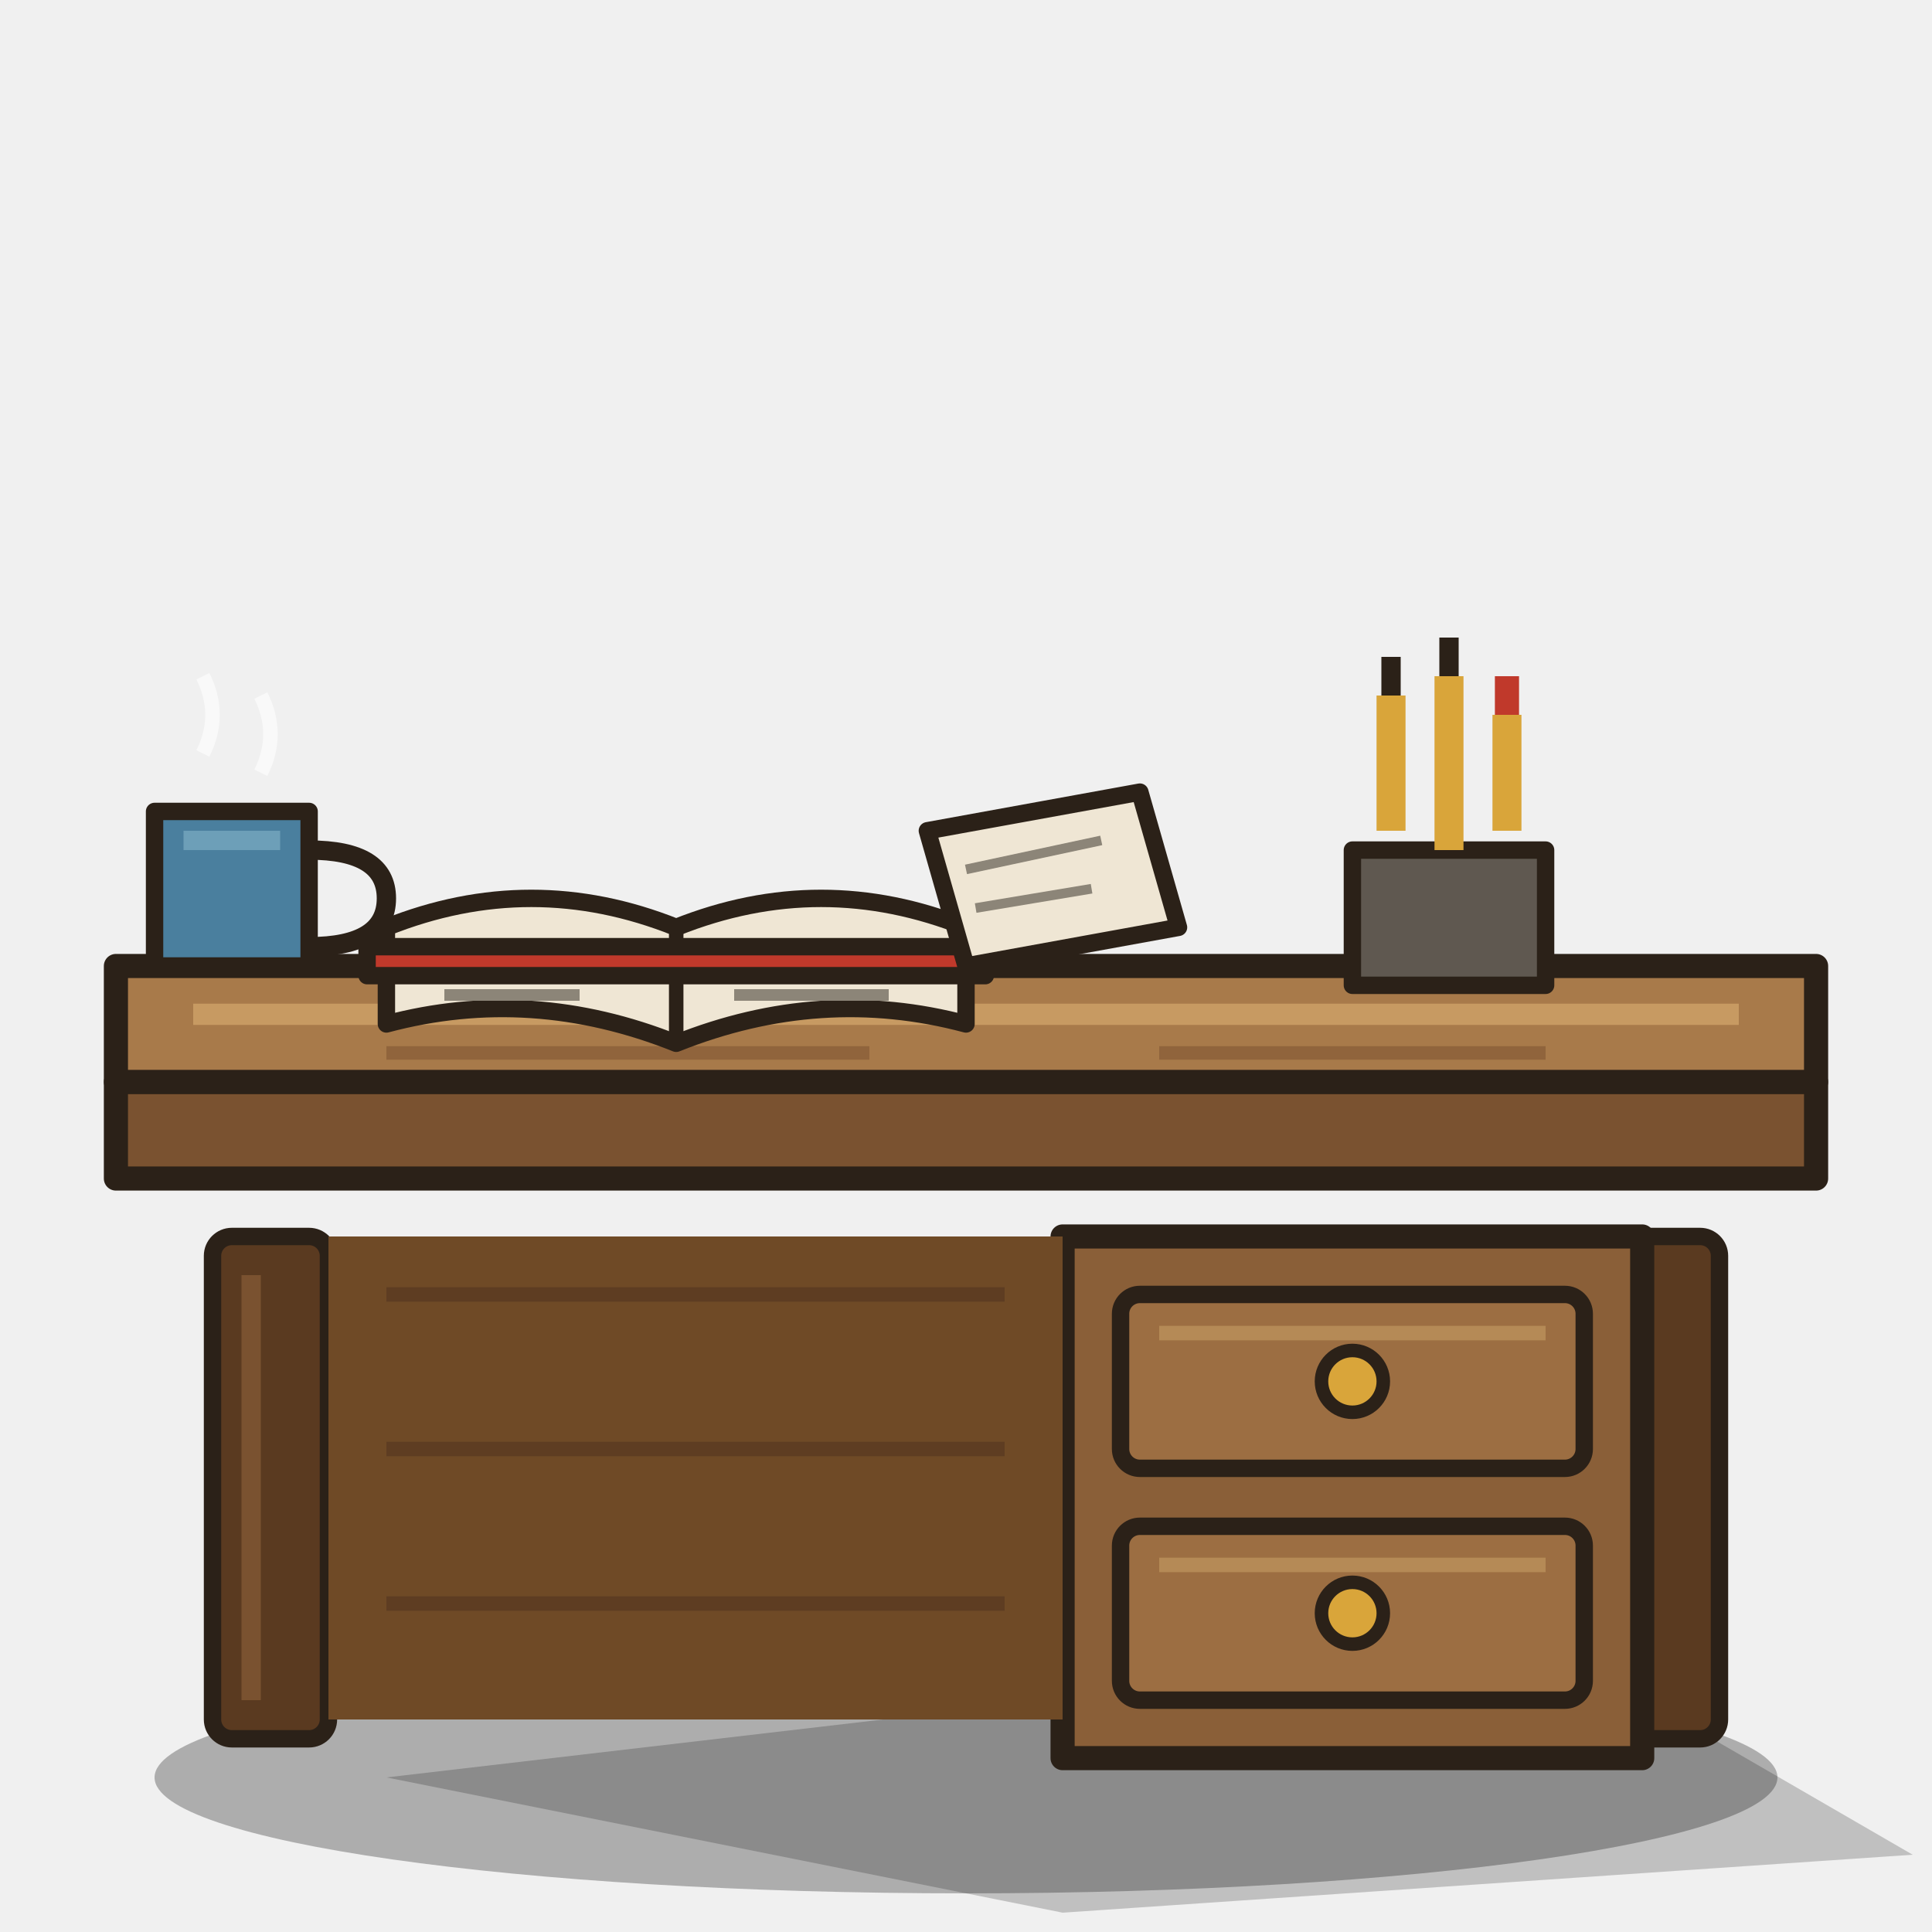
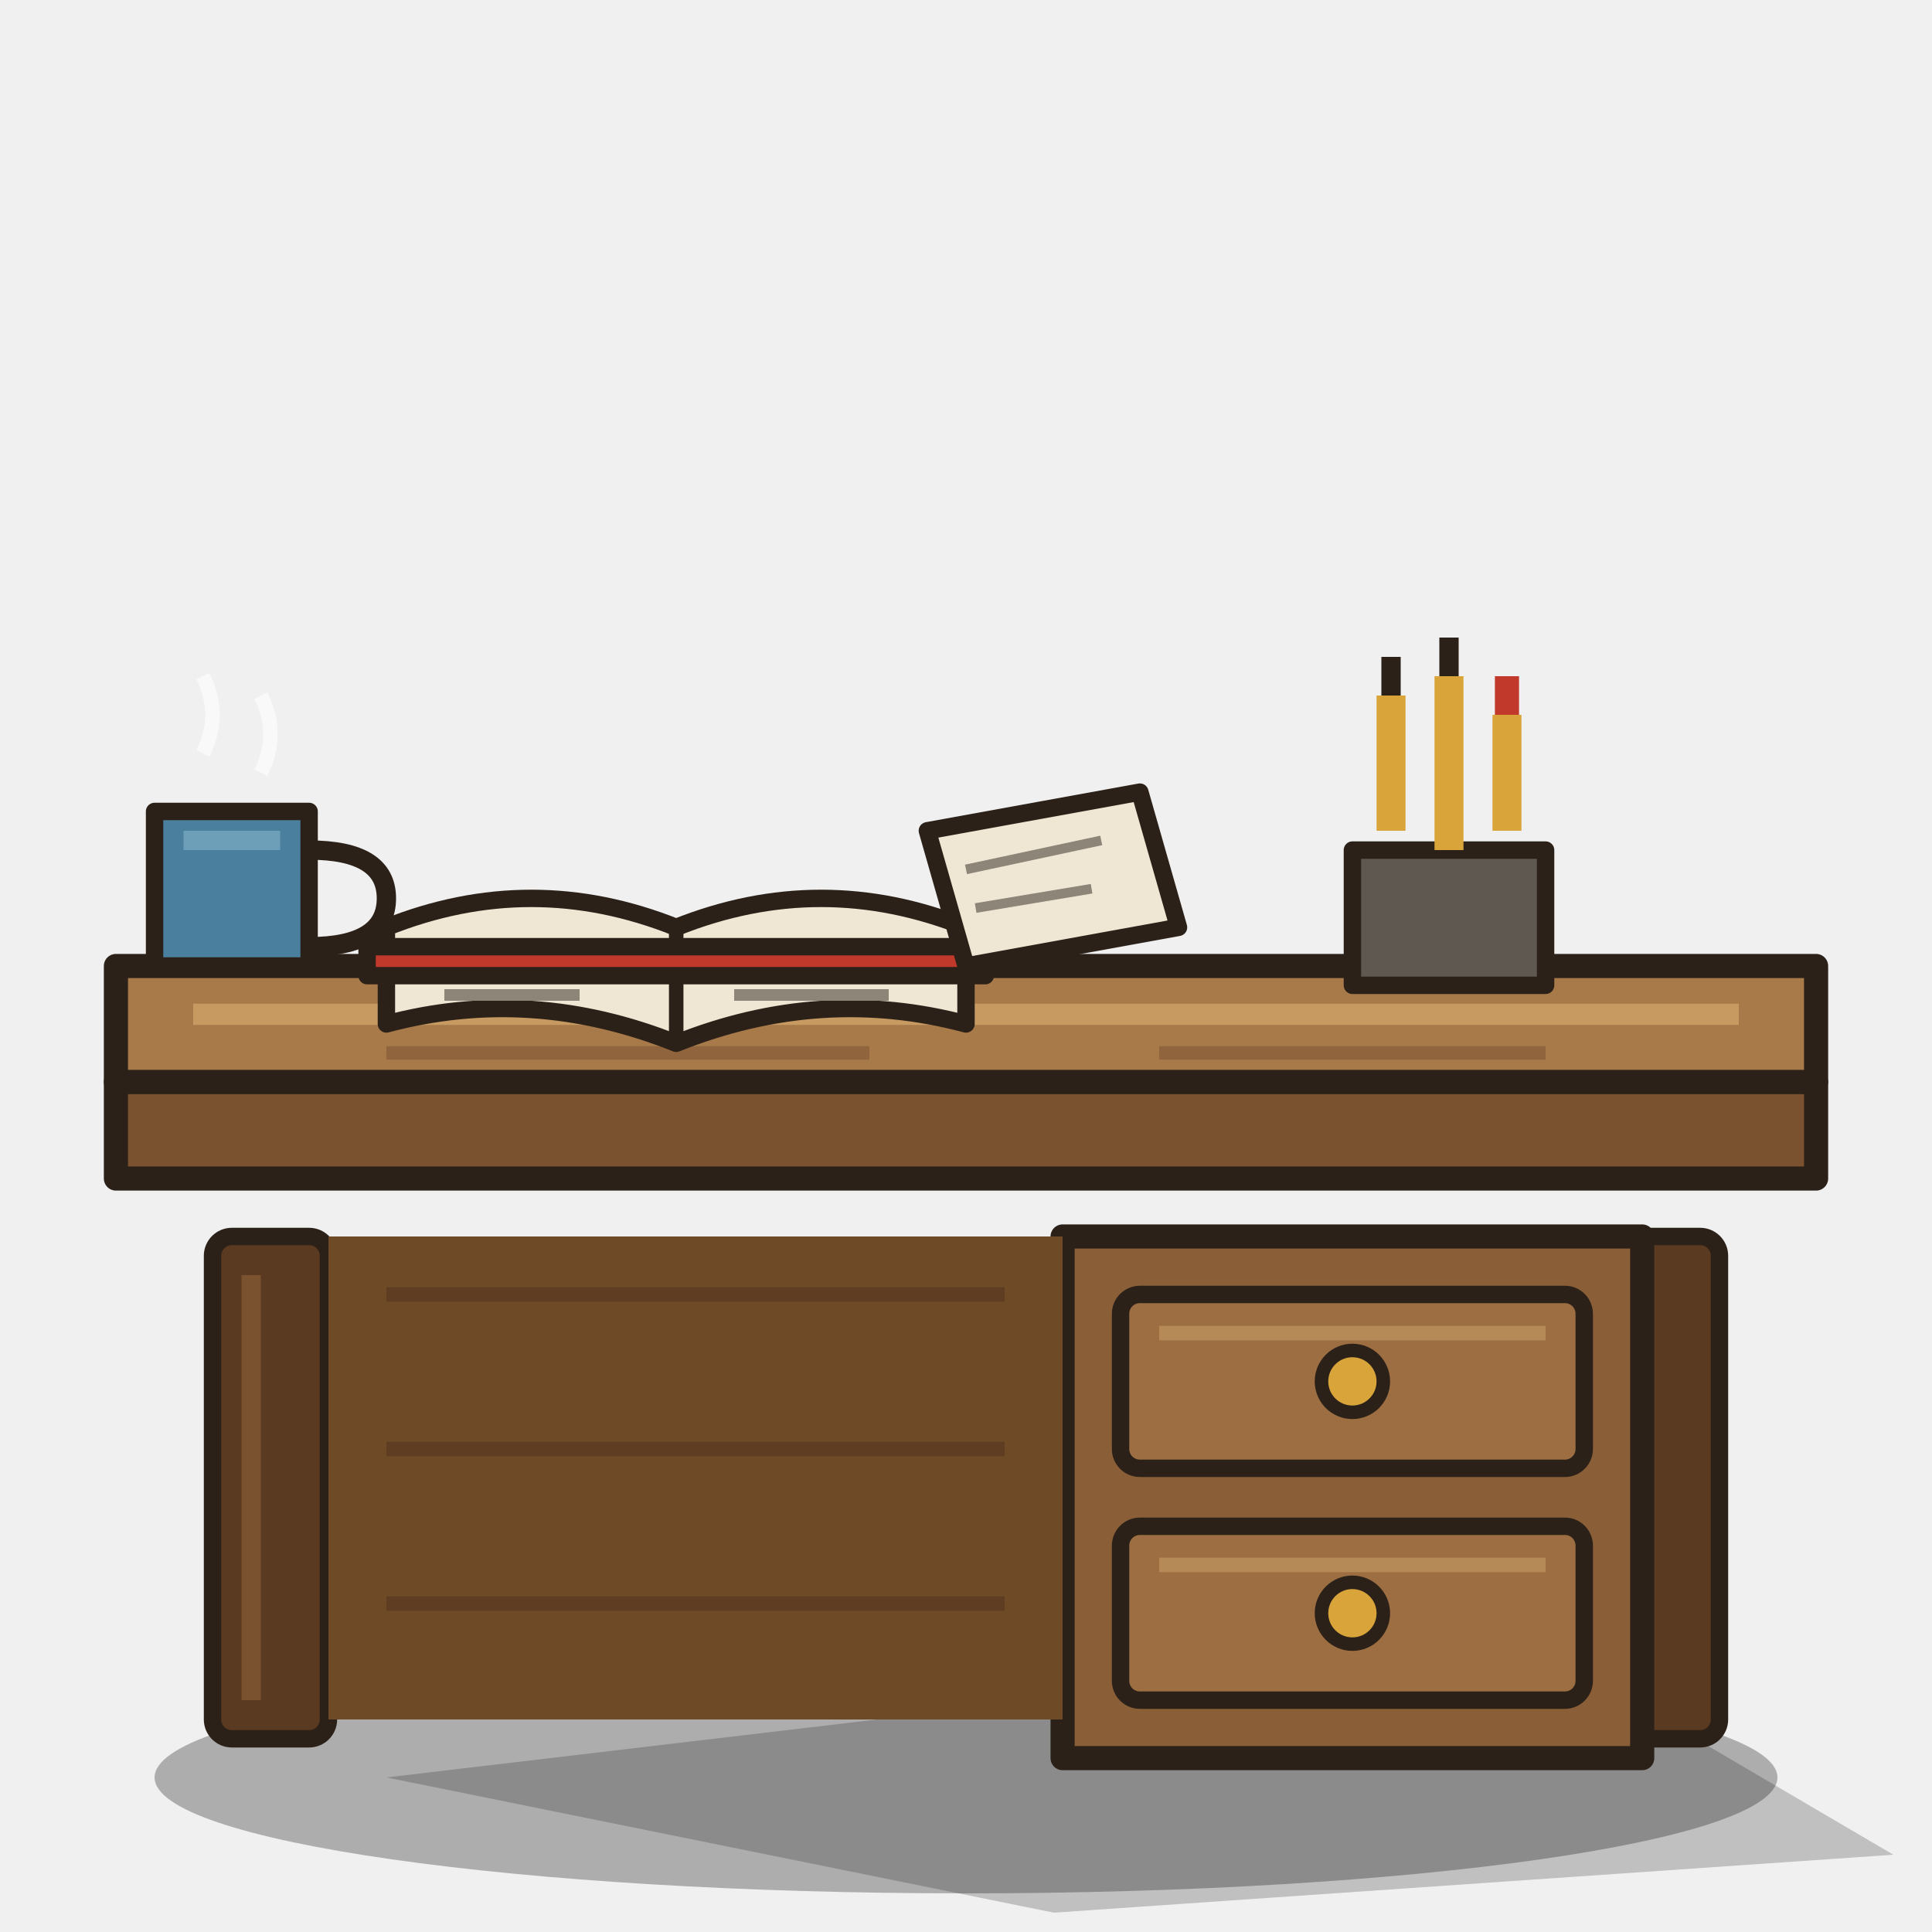
<svg xmlns="http://www.w3.org/2000/svg" width="200" height="200" viewBox="0 0 200 200">
  <defs>
    <style>.o{stroke:#2b2118;stroke-width:2.5;stroke-linejoin:round;stroke-linecap:round}.i{stroke:#2b2118;stroke-width:1.8;stroke-linejoin:round}</style>
  </defs>
-   <path d="M40,184 L160,170 L198,192 L110,198 Z" fill="#000" opacity=".2" />
+   <path d="M40,184 L158.5,170 L196,192 L109.1,198 Z" fill="#000" opacity=".2" />
  <ellipse cx="100" cy="184" rx="84" ry="12" fill="#000" opacity=".28" />
  <g class="i" fill="#5a3a20">
    <rect x="22" y="128" width="12" height="52" rx="2" />
    <rect x="166" y="128" width="12" height="52" rx="2" />
  </g>
  <path d="M26,132 v44 M170,132 v44" stroke="#7a5230" stroke-width="2" />
  <path class="o" d="M110,128 h60 v54 h-60z" fill="#8a5f38" />
  <g class="i" fill="#9c6e42">
    <rect x="116" y="134" width="48" height="18" rx="2" />
    <rect x="116" y="158" width="48" height="18" rx="2" />
  </g>
  <path d="M120,138 h40 M120,162 h40" stroke="#b58a56" stroke-width="1.5" />
  <g fill="#d9a53a" stroke="#2b2118" stroke-width="1.4">
    <circle cx="140" cy="143" r="3.2" />
    <circle cx="140" cy="167" r="3.2" />
  </g>
  <path d="M34,128 h76 v50 h-76z" fill="#6f4a26" />
  <path d="M40,134 h64 M40,150 h64 M40,166 h64" stroke="#5a3a20" stroke-width="1.5" opacity=".8" />
  <path class="o" d="M12,112 h176 v10 h-176z" fill="#7a5230" />
  <path class="o" d="M12,100 h176 v12 h-176z" fill="#a87a4a" />
  <path d="M20,105 h160" stroke="#c79a62" stroke-width="2.2" />
  <path d="M40,109 h50 M120,109 h40" stroke="#8a5f38" stroke-width="1.4" opacity=".8" />
  <g transform="translate(70,92)">
    <path class="i" d="M-30,4 q15,-6 30,0 q15,-6 30,0 v10 q-15,-4 -30,2 q-15,-6 -30,-2z" fill="#efe6d4" />
    <path d="M0,4 v12" stroke="#2b2118" stroke-width="1.5" />
    <path d="M-24,8 h18 M-24,11 h14 M6,8 h18 M6,11 h16" stroke="#8c8578" stroke-width="1.2" />
    <path class="i" d="M-32,6 h64 v3 h-64z" fill="#c0392b" />
  </g>
  <g transform="translate(150,92)">
    <path class="i" d="M-10,-4 h20 v14 h-20z" fill="#5f5850" />
    <path d="M-6,-6 v-14 M0,-4 v-18 M6,-6 v-12" stroke="#d9a53a" stroke-width="3" />
    <path d="M-6,-20 l0,-4 M0,-22 l0,-4" stroke="#2b2118" stroke-width="2" />
    <path d="M6,-18 l0,-4" stroke="#c0392b" stroke-width="2.5" />
  </g>
  <g transform="translate(24,92)">
    <path class="i" d="M-8,-8 h16 v16 h-16z" fill="#4a7f9e" />
    <path d="M8,-4 q8,0 8,5 q0,5 -8,5" fill="none" stroke="#2b2118" stroke-width="2" />
    <path d="M-5,-5 h10" stroke="#6d9fb8" stroke-width="2" />
    <path d="M-3,-14 q2,-4 0,-8 M3,-12 q2,-4 0,-8" stroke="#fff" stroke-width="1.5" opacity=".6" fill="none" />
  </g>
  <path class="i" d="M96,86 l22,-4 l4,14 l-22,4z" fill="#efe6d4" />
  <path d="M100,90 l14,-3 M101,94 l12,-2" stroke="#8c8578" stroke-width="1" />
</svg>
